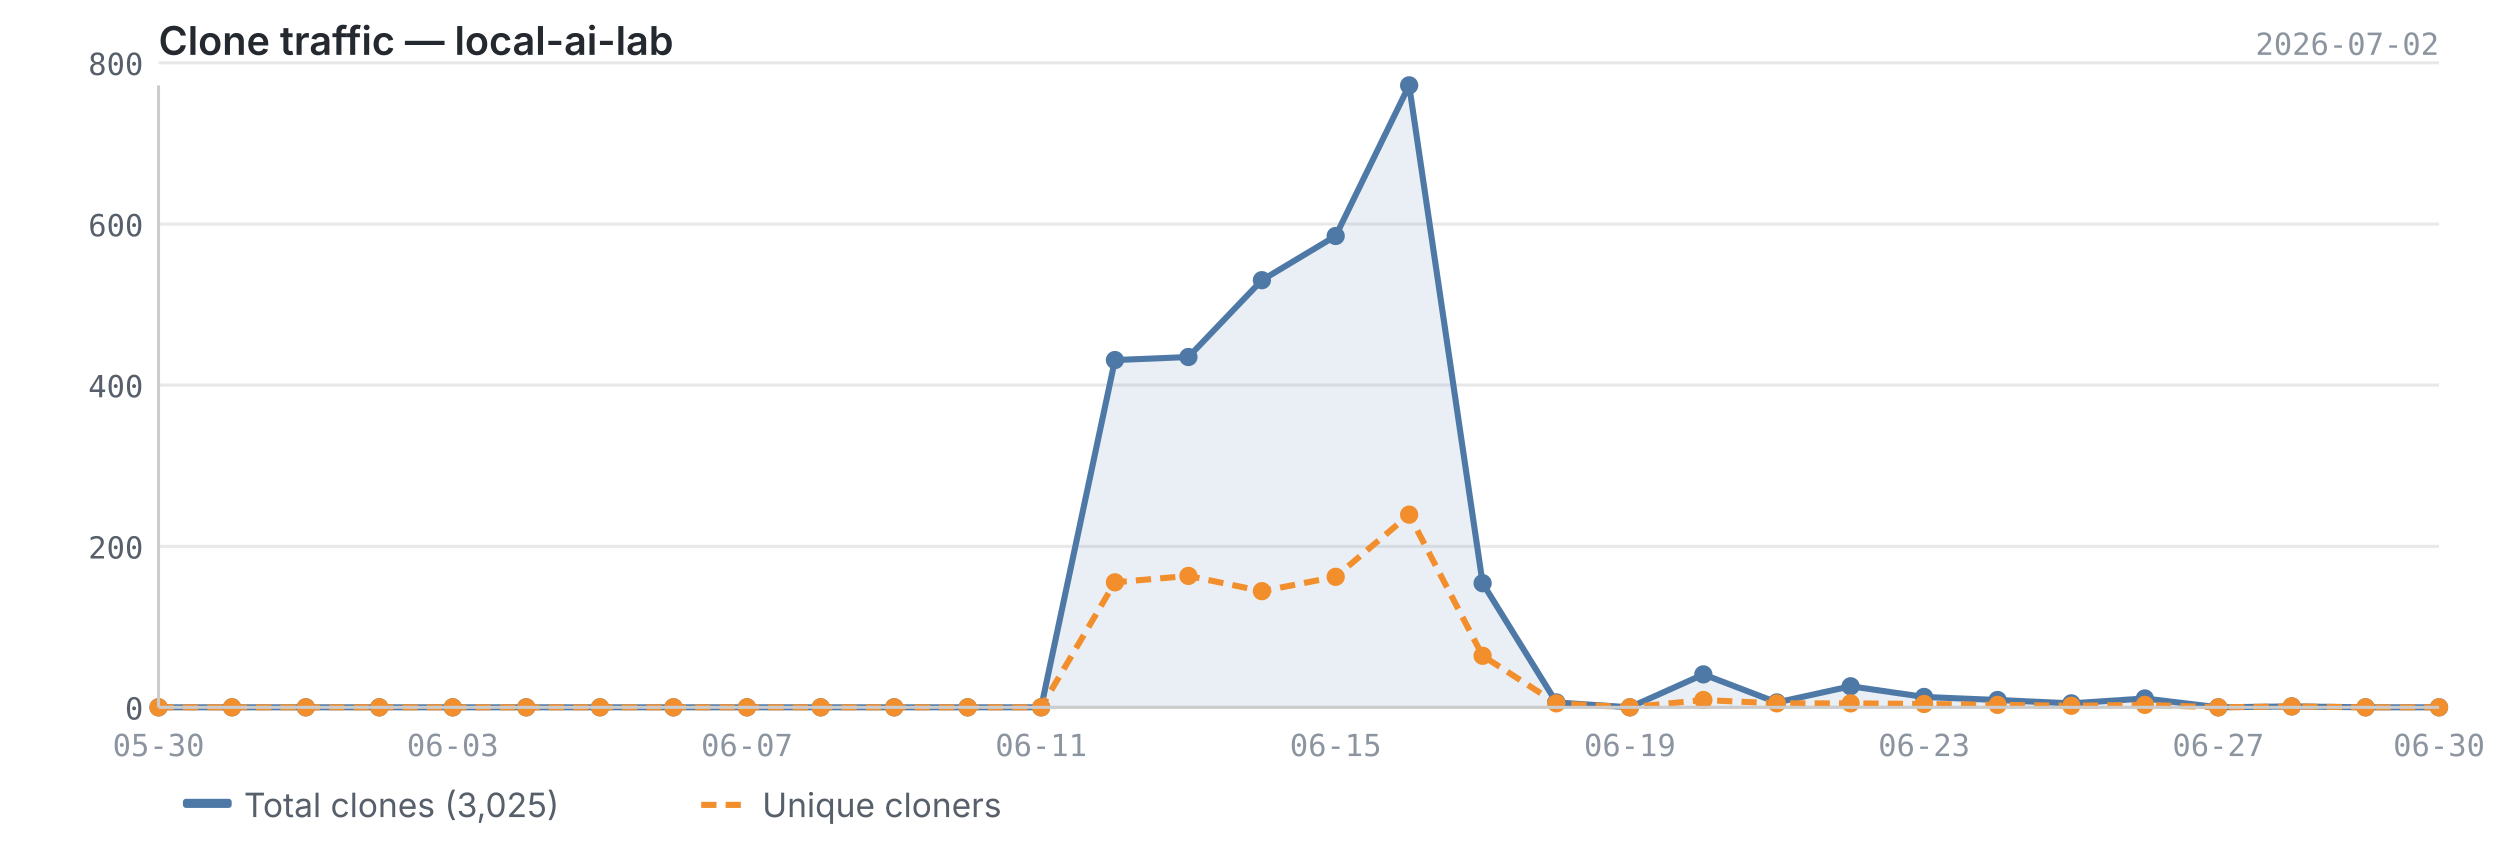
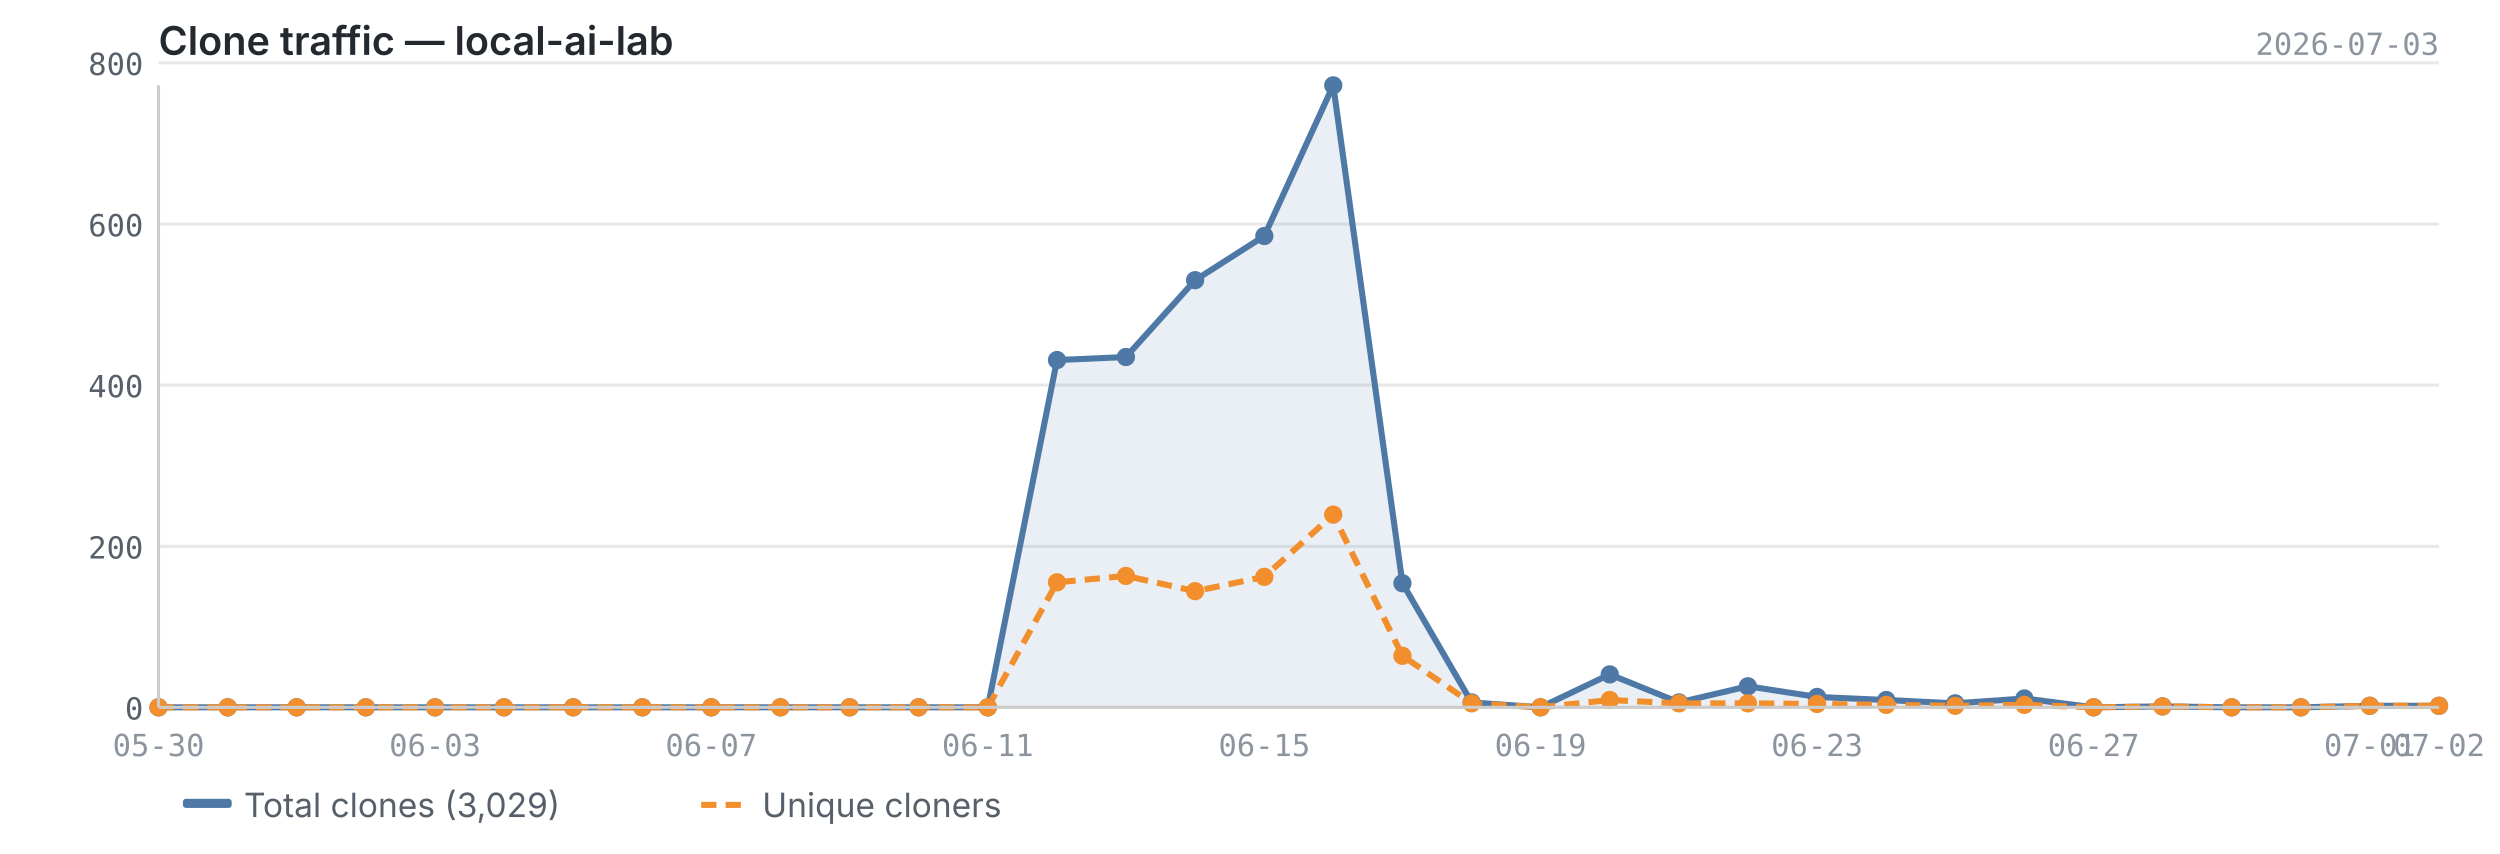
<svg xmlns="http://www.w3.org/2000/svg" viewBox="0 0 820 280" width="820" height="280">
  <text x="52" y="18" font-size="13" font-weight="600" fill="#24292f" font-family="-apple-system, BlinkMacSystemFont, 'Segoe UI', sans-serif">Clone traffic — local-ai-lab</text>
-   <text x="800" y="18" font-size="10" fill="#8c959f" font-family="ui-monospace, SFMono-Regular, 'SF Mono', Menlo, monospace" text-anchor="end">2026-07-02</text>
+   <text x="800" y="18" font-size="10" fill="#8c959f" font-family="ui-monospace, SFMono-Regular, 'SF Mono', Menlo, monospace" text-anchor="end">2026-07-03</text>
  <line x1="52" y1="232.0" x2="800" y2="232.0" stroke="#e8e8e8" stroke-width="1" />
  <line x1="52" y1="179.2" x2="800" y2="179.2" stroke="#e8e8e8" stroke-width="1" />
  <line x1="52" y1="126.3" x2="800" y2="126.3" stroke="#e8e8e8" stroke-width="1" />
  <line x1="52" y1="73.5" x2="800" y2="73.5" stroke="#e8e8e8" stroke-width="1" />
  <line x1="52" y1="20.6" x2="800" y2="20.6" stroke="#e8e8e8" stroke-width="1" />
-   <path d="M52.0,232.0 L52.0,232.0 L76.1,232.0 L100.3,232.0 L124.4,232.0 L148.5,232.0 L172.6,232.0 L196.8,232.0 L220.9,232.0 L245.0,232.0 L269.2,232.0 L293.3,232.0 L317.4,232.0 L341.5,232.0 L365.7,118.1 L389.8,117.1 L413.9,91.9 L438.1,77.4 L462.2,28.0 L486.3,191.3 L510.5,230.4 L534.6,232.0 L558.7,221.2 L582.8,230.4 L607.0,225.1 L631.1,228.6 L655.2,229.6 L679.4,230.7 L703.5,229.1 L727.6,232.0 L751.7,231.7 L775.9,232.0 L800.0,232.0 L800.0,232.0 L52.0,232.0Z" fill="#4e79a7" opacity="0.12" />
-   <polyline points="52.0,232.0 76.1,232.0 100.3,232.0 124.4,232.0 148.5,232.0 172.6,232.0 196.8,232.0 220.9,232.0 245.0,232.0 269.2,232.0 293.3,232.0 317.4,232.0 341.5,232.0 365.7,118.1 389.8,117.1 413.9,91.9 438.1,77.4 462.2,28.0 486.3,191.3 510.5,230.4 534.6,232.0 558.7,221.2 582.8,230.4 607.0,225.1 631.1,228.6 655.2,229.6 679.4,230.7 703.5,229.1 727.6,232.0 751.7,231.7 775.9,232.0 800.0,232.0" fill="none" stroke="#4e79a7" stroke-width="2" stroke-linejoin="round" />
-   <polyline points="52.0,232.0 76.1,232.0 100.3,232.0 124.4,232.0 148.5,232.0 172.6,232.0 196.8,232.0 220.9,232.0 245.0,232.0 269.2,232.0 293.3,232.0 317.4,232.0 341.5,232.0 365.7,191.0 389.8,188.9 413.9,193.9 438.1,189.2 462.2,168.8 486.3,215.1 510.5,230.7 534.6,232.0 558.7,229.6 582.8,230.7 607.0,230.7 631.1,230.9 655.2,231.2 679.4,231.5 703.5,231.2 727.6,232.0 751.7,231.7 775.9,232.0 800.0,232.0" fill="none" stroke="#f28e2b" stroke-width="2" stroke-linejoin="round" stroke-dasharray="5,3" />
+   <path d="M52.0,232.0 L52.0,232.0 L74.7,232.0 L97.3,232.0 L120.0,232.0 L142.7,232.0 L165.3,232.0 L188.0,232.0 L210.7,232.0 L233.3,232.0 L256.0,232.0 L278.7,232.0 L301.3,232.0 L324.0,232.0 L346.7,118.1 L369.3,117.1 L392.0,91.9 L414.7,77.4 L437.3,28.0 L460.0,191.3 L482.7,230.4 L505.3,232.0 L528.0,221.2 L550.7,230.4 L573.3,225.1 L596.0,228.6 L618.7,229.6 L641.3,230.7 L664.0,229.1 L686.7,232.0 L709.3,231.7 L732.0,232.0 L754.7,232.0 L777.3,231.5 L800.0,231.5 L800.0,232.0 L52.0,232.0Z" fill="#4e79a7" opacity="0.12" />
+   <polyline points="52.0,232.0 74.7,232.0 97.3,232.0 120.0,232.0 142.7,232.0 165.3,232.0 188.0,232.0 210.7,232.0 233.3,232.0 256.0,232.0 278.7,232.0 301.3,232.0 324.0,232.0 346.7,118.1 369.3,117.1 392.0,91.9 414.7,77.4 437.3,28.0 460.0,191.3 482.7,230.4 505.3,232.0 528.0,221.2 550.7,230.4 573.3,225.1 596.0,228.6 618.7,229.6 641.3,230.7 664.0,229.1 686.7,232.0 709.3,231.7 732.0,232.0 754.7,232.0 777.3,231.5 800.0,231.5" fill="none" stroke="#4e79a7" stroke-width="2" stroke-linejoin="round" />
+   <polyline points="52.0,232.0 74.7,232.0 97.3,232.0 120.0,232.0 142.7,232.0 165.3,232.0 188.0,232.0 210.7,232.0 233.3,232.0 256.0,232.0 278.7,232.0 301.3,232.0 324.0,232.0 346.7,191.0 369.3,188.9 392.0,193.9 414.7,189.2 437.3,168.8 460.0,215.1 482.7,230.7 505.3,232.0 528.0,229.6 550.7,230.7 573.3,230.7 596.0,230.9 618.7,231.2 641.3,231.5 664.0,231.2 686.7,232.0 709.3,231.7 732.0,232.0 754.7,232.0 777.3,231.5 800.0,231.5" fill="none" stroke="#f28e2b" stroke-width="2" stroke-linejoin="round" stroke-dasharray="5,3" />
  <circle cx="52.0" cy="232.0" r="3" fill="#4e79a7" />
-   <circle cx="76.1" cy="232.0" r="3" fill="#4e79a7" />
-   <circle cx="100.3" cy="232.0" r="3" fill="#4e79a7" />
-   <circle cx="124.4" cy="232.0" r="3" fill="#4e79a7" />
-   <circle cx="148.5" cy="232.0" r="3" fill="#4e79a7" />
-   <circle cx="172.6" cy="232.0" r="3" fill="#4e79a7" />
-   <circle cx="196.8" cy="232.0" r="3" fill="#4e79a7" />
-   <circle cx="220.9" cy="232.0" r="3" fill="#4e79a7" />
-   <circle cx="245.0" cy="232.0" r="3" fill="#4e79a7" />
-   <circle cx="269.2" cy="232.0" r="3" fill="#4e79a7" />
-   <circle cx="293.3" cy="232.0" r="3" fill="#4e79a7" />
-   <circle cx="317.4" cy="232.0" r="3" fill="#4e79a7" />
-   <circle cx="341.5" cy="232.0" r="3" fill="#4e79a7" />
-   <circle cx="365.7" cy="118.1" r="3" fill="#4e79a7" />
-   <circle cx="389.8" cy="117.1" r="3" fill="#4e79a7" />
-   <circle cx="413.9" cy="91.9" r="3" fill="#4e79a7" />
-   <circle cx="438.1" cy="77.4" r="3" fill="#4e79a7" />
-   <circle cx="462.2" cy="28.0" r="3" fill="#4e79a7" />
-   <circle cx="486.3" cy="191.3" r="3" fill="#4e79a7" />
-   <circle cx="510.5" cy="230.4" r="3" fill="#4e79a7" />
-   <circle cx="534.6" cy="232.0" r="3" fill="#4e79a7" />
-   <circle cx="558.7" cy="221.2" r="3" fill="#4e79a7" />
-   <circle cx="582.8" cy="230.4" r="3" fill="#4e79a7" />
-   <circle cx="607.0" cy="225.1" r="3" fill="#4e79a7" />
-   <circle cx="631.1" cy="228.6" r="3" fill="#4e79a7" />
-   <circle cx="655.2" cy="229.6" r="3" fill="#4e79a7" />
-   <circle cx="679.4" cy="230.7" r="3" fill="#4e79a7" />
-   <circle cx="703.5" cy="229.1" r="3" fill="#4e79a7" />
-   <circle cx="727.6" cy="232.0" r="3" fill="#4e79a7" />
-   <circle cx="751.7" cy="231.7" r="3" fill="#4e79a7" />
-   <circle cx="775.9" cy="232.0" r="3" fill="#4e79a7" />
-   <circle cx="800.0" cy="232.0" r="3" fill="#4e79a7" />
+   <circle cx="74.7" cy="232.0" r="3" fill="#4e79a7" />
+   <circle cx="97.3" cy="232.0" r="3" fill="#4e79a7" />
+   <circle cx="120.0" cy="232.0" r="3" fill="#4e79a7" />
+   <circle cx="142.7" cy="232.0" r="3" fill="#4e79a7" />
+   <circle cx="165.3" cy="232.0" r="3" fill="#4e79a7" />
+   <circle cx="188.0" cy="232.0" r="3" fill="#4e79a7" />
+   <circle cx="210.7" cy="232.0" r="3" fill="#4e79a7" />
+   <circle cx="233.3" cy="232.0" r="3" fill="#4e79a7" />
+   <circle cx="256.0" cy="232.0" r="3" fill="#4e79a7" />
+   <circle cx="278.7" cy="232.0" r="3" fill="#4e79a7" />
+   <circle cx="301.3" cy="232.0" r="3" fill="#4e79a7" />
+   <circle cx="324.0" cy="232.0" r="3" fill="#4e79a7" />
+   <circle cx="346.7" cy="118.1" r="3" fill="#4e79a7" />
+   <circle cx="369.3" cy="117.1" r="3" fill="#4e79a7" />
+   <circle cx="392.0" cy="91.9" r="3" fill="#4e79a7" />
+   <circle cx="414.7" cy="77.4" r="3" fill="#4e79a7" />
+   <circle cx="437.3" cy="28.0" r="3" fill="#4e79a7" />
+   <circle cx="460.0" cy="191.3" r="3" fill="#4e79a7" />
+   <circle cx="482.7" cy="230.4" r="3" fill="#4e79a7" />
+   <circle cx="505.3" cy="232.0" r="3" fill="#4e79a7" />
+   <circle cx="528.0" cy="221.2" r="3" fill="#4e79a7" />
+   <circle cx="550.7" cy="230.4" r="3" fill="#4e79a7" />
+   <circle cx="573.3" cy="225.1" r="3" fill="#4e79a7" />
+   <circle cx="596.0" cy="228.6" r="3" fill="#4e79a7" />
+   <circle cx="618.7" cy="229.6" r="3" fill="#4e79a7" />
+   <circle cx="641.3" cy="230.7" r="3" fill="#4e79a7" />
+   <circle cx="664.0" cy="229.1" r="3" fill="#4e79a7" />
+   <circle cx="686.7" cy="232.0" r="3" fill="#4e79a7" />
+   <circle cx="709.3" cy="231.7" r="3" fill="#4e79a7" />
+   <circle cx="732.0" cy="232.0" r="3" fill="#4e79a7" />
+   <circle cx="754.7" cy="232.0" r="3" fill="#4e79a7" />
+   <circle cx="777.3" cy="231.5" r="3" fill="#4e79a7" />
+   <circle cx="800.0" cy="231.5" r="3" fill="#4e79a7" />
  <circle cx="52.0" cy="232.0" r="3" fill="#f28e2b" />
-   <circle cx="76.1" cy="232.0" r="3" fill="#f28e2b" />
-   <circle cx="100.3" cy="232.0" r="3" fill="#f28e2b" />
-   <circle cx="124.4" cy="232.0" r="3" fill="#f28e2b" />
-   <circle cx="148.5" cy="232.0" r="3" fill="#f28e2b" />
-   <circle cx="172.6" cy="232.0" r="3" fill="#f28e2b" />
-   <circle cx="196.8" cy="232.0" r="3" fill="#f28e2b" />
-   <circle cx="220.9" cy="232.0" r="3" fill="#f28e2b" />
-   <circle cx="245.0" cy="232.0" r="3" fill="#f28e2b" />
-   <circle cx="269.2" cy="232.0" r="3" fill="#f28e2b" />
-   <circle cx="293.3" cy="232.0" r="3" fill="#f28e2b" />
-   <circle cx="317.4" cy="232.0" r="3" fill="#f28e2b" />
-   <circle cx="341.5" cy="232.0" r="3" fill="#f28e2b" />
-   <circle cx="365.7" cy="191.0" r="3" fill="#f28e2b" />
-   <circle cx="389.8" cy="188.9" r="3" fill="#f28e2b" />
-   <circle cx="413.9" cy="193.9" r="3" fill="#f28e2b" />
-   <circle cx="438.1" cy="189.2" r="3" fill="#f28e2b" />
-   <circle cx="462.2" cy="168.8" r="3" fill="#f28e2b" />
-   <circle cx="486.3" cy="215.1" r="3" fill="#f28e2b" />
-   <circle cx="510.5" cy="230.7" r="3" fill="#f28e2b" />
-   <circle cx="534.6" cy="232.0" r="3" fill="#f28e2b" />
-   <circle cx="558.7" cy="229.6" r="3" fill="#f28e2b" />
-   <circle cx="582.8" cy="230.7" r="3" fill="#f28e2b" />
-   <circle cx="607.0" cy="230.7" r="3" fill="#f28e2b" />
-   <circle cx="631.1" cy="230.9" r="3" fill="#f28e2b" />
-   <circle cx="655.2" cy="231.2" r="3" fill="#f28e2b" />
-   <circle cx="679.4" cy="231.5" r="3" fill="#f28e2b" />
-   <circle cx="703.5" cy="231.2" r="3" fill="#f28e2b" />
-   <circle cx="727.6" cy="232.0" r="3" fill="#f28e2b" />
-   <circle cx="751.7" cy="231.7" r="3" fill="#f28e2b" />
-   <circle cx="775.9" cy="232.0" r="3" fill="#f28e2b" />
-   <circle cx="800.0" cy="232.0" r="3" fill="#f28e2b" />
+   <circle cx="74.7" cy="232.0" r="3" fill="#f28e2b" />
+   <circle cx="97.3" cy="232.0" r="3" fill="#f28e2b" />
+   <circle cx="120.0" cy="232.0" r="3" fill="#f28e2b" />
+   <circle cx="142.7" cy="232.0" r="3" fill="#f28e2b" />
+   <circle cx="165.3" cy="232.0" r="3" fill="#f28e2b" />
+   <circle cx="188.0" cy="232.0" r="3" fill="#f28e2b" />
+   <circle cx="210.7" cy="232.0" r="3" fill="#f28e2b" />
+   <circle cx="233.3" cy="232.0" r="3" fill="#f28e2b" />
+   <circle cx="256.0" cy="232.0" r="3" fill="#f28e2b" />
+   <circle cx="278.7" cy="232.0" r="3" fill="#f28e2b" />
+   <circle cx="301.3" cy="232.0" r="3" fill="#f28e2b" />
+   <circle cx="324.0" cy="232.0" r="3" fill="#f28e2b" />
+   <circle cx="346.7" cy="191.0" r="3" fill="#f28e2b" />
+   <circle cx="369.3" cy="188.9" r="3" fill="#f28e2b" />
+   <circle cx="392.0" cy="193.9" r="3" fill="#f28e2b" />
+   <circle cx="414.7" cy="189.2" r="3" fill="#f28e2b" />
+   <circle cx="437.3" cy="168.8" r="3" fill="#f28e2b" />
+   <circle cx="460.0" cy="215.1" r="3" fill="#f28e2b" />
+   <circle cx="482.7" cy="230.7" r="3" fill="#f28e2b" />
+   <circle cx="505.3" cy="232.0" r="3" fill="#f28e2b" />
+   <circle cx="528.0" cy="229.6" r="3" fill="#f28e2b" />
+   <circle cx="550.7" cy="230.7" r="3" fill="#f28e2b" />
+   <circle cx="573.3" cy="230.7" r="3" fill="#f28e2b" />
+   <circle cx="596.0" cy="230.9" r="3" fill="#f28e2b" />
+   <circle cx="618.7" cy="231.2" r="3" fill="#f28e2b" />
+   <circle cx="641.3" cy="231.5" r="3" fill="#f28e2b" />
+   <circle cx="664.0" cy="231.2" r="3" fill="#f28e2b" />
+   <circle cx="686.7" cy="232.0" r="3" fill="#f28e2b" />
+   <circle cx="709.3" cy="231.7" r="3" fill="#f28e2b" />
+   <circle cx="732.0" cy="232.0" r="3" fill="#f28e2b" />
+   <circle cx="754.7" cy="232.0" r="3" fill="#f28e2b" />
+   <circle cx="777.3" cy="231.5" r="3" fill="#f28e2b" />
+   <circle cx="800.0" cy="231.5" r="3" fill="#f28e2b" />
  <line x1="52" y1="28" x2="52" y2="232" stroke="#cccccc" stroke-width="1" />
  <line x1="52" y1="232" x2="800" y2="232" stroke="#cccccc" stroke-width="1" />
  <text x="47" y="236.0" text-anchor="end" font-size="10" fill="#57606a" font-family="ui-monospace, SFMono-Regular, 'SF Mono', Menlo, monospace">0</text>
  <text x="47" y="183.2" text-anchor="end" font-size="10" fill="#57606a" font-family="ui-monospace, SFMono-Regular, 'SF Mono', Menlo, monospace">200</text>
  <text x="47" y="130.3" text-anchor="end" font-size="10" fill="#57606a" font-family="ui-monospace, SFMono-Regular, 'SF Mono', Menlo, monospace">400</text>
  <text x="47" y="77.5" text-anchor="end" font-size="10" fill="#57606a" font-family="ui-monospace, SFMono-Regular, 'SF Mono', Menlo, monospace">600</text>
  <text x="47" y="24.6" text-anchor="end" font-size="10" fill="#57606a" font-family="ui-monospace, SFMono-Regular, 'SF Mono', Menlo, monospace">800</text>
  <text x="52.0" y="248" text-anchor="middle" font-size="10" fill="#8c959f" font-family="ui-monospace, SFMono-Regular, 'SF Mono', Menlo, monospace">05-30</text>
-   <text x="148.5" y="248" text-anchor="middle" font-size="10" fill="#8c959f" font-family="ui-monospace, SFMono-Regular, 'SF Mono', Menlo, monospace">06-03</text>
-   <text x="245.0" y="248" text-anchor="middle" font-size="10" fill="#8c959f" font-family="ui-monospace, SFMono-Regular, 'SF Mono', Menlo, monospace">06-07</text>
-   <text x="341.5" y="248" text-anchor="middle" font-size="10" fill="#8c959f" font-family="ui-monospace, SFMono-Regular, 'SF Mono', Menlo, monospace">06-11</text>
-   <text x="438.1" y="248" text-anchor="middle" font-size="10" fill="#8c959f" font-family="ui-monospace, SFMono-Regular, 'SF Mono', Menlo, monospace">06-15</text>
-   <text x="534.6" y="248" text-anchor="middle" font-size="10" fill="#8c959f" font-family="ui-monospace, SFMono-Regular, 'SF Mono', Menlo, monospace">06-19</text>
-   <text x="631.1" y="248" text-anchor="middle" font-size="10" fill="#8c959f" font-family="ui-monospace, SFMono-Regular, 'SF Mono', Menlo, monospace">06-23</text>
-   <text x="727.6" y="248" text-anchor="middle" font-size="10" fill="#8c959f" font-family="ui-monospace, SFMono-Regular, 'SF Mono', Menlo, monospace">06-27</text>
-   <text x="800.0" y="248" text-anchor="middle" font-size="10" fill="#8c959f" font-family="ui-monospace, SFMono-Regular, 'SF Mono', Menlo, monospace">06-30</text>
+   <text x="777.3" y="248" text-anchor="middle" font-size="10" fill="#8c959f" font-family="ui-monospace, SFMono-Regular, 'SF Mono', Menlo, monospace">07-01</text>
+   <text x="800.0" y="248" text-anchor="middle" font-size="10" fill="#8c959f" font-family="ui-monospace, SFMono-Regular, 'SF Mono', Menlo, monospace">07-02</text>
+   <text x="142.7" y="248" text-anchor="middle" font-size="10" fill="#8c959f" font-family="ui-monospace, SFMono-Regular, 'SF Mono', Menlo, monospace">06-03</text>
+   <text x="233.3" y="248" text-anchor="middle" font-size="10" fill="#8c959f" font-family="ui-monospace, SFMono-Regular, 'SF Mono', Menlo, monospace">06-07</text>
+   <text x="324.0" y="248" text-anchor="middle" font-size="10" fill="#8c959f" font-family="ui-monospace, SFMono-Regular, 'SF Mono', Menlo, monospace">06-11</text>
+   <text x="414.7" y="248" text-anchor="middle" font-size="10" fill="#8c959f" font-family="ui-monospace, SFMono-Regular, 'SF Mono', Menlo, monospace">06-15</text>
+   <text x="505.3" y="248" text-anchor="middle" font-size="10" fill="#8c959f" font-family="ui-monospace, SFMono-Regular, 'SF Mono', Menlo, monospace">06-19</text>
+   <text x="596.0" y="248" text-anchor="middle" font-size="10" fill="#8c959f" font-family="ui-monospace, SFMono-Regular, 'SF Mono', Menlo, monospace">06-23</text>
+   <text x="686.7" y="248" text-anchor="middle" font-size="10" fill="#8c959f" font-family="ui-monospace, SFMono-Regular, 'SF Mono', Menlo, monospace">06-27</text>
  <rect x="60" y="262" width="16" height="3" fill="#4e79a7" rx="1" />
-   <text x="80" y="268" font-size="11" fill="#57606a" font-family="-apple-system, BlinkMacSystemFont, 'Segoe UI', sans-serif">Total clones (3,025)</text>
+   <text x="80" y="268" font-size="11" fill="#57606a" font-family="-apple-system, BlinkMacSystemFont, 'Segoe UI', sans-serif">Total clones (3,029)</text>
  <line x1="230" y1="264" x2="246" y2="264" stroke="#f28e2b" stroke-width="2" stroke-dasharray="5,3" />
  <text x="250" y="268" font-size="11" fill="#57606a" font-family="-apple-system, BlinkMacSystemFont, 'Segoe UI', sans-serif">Unique cloners</text>
</svg>
